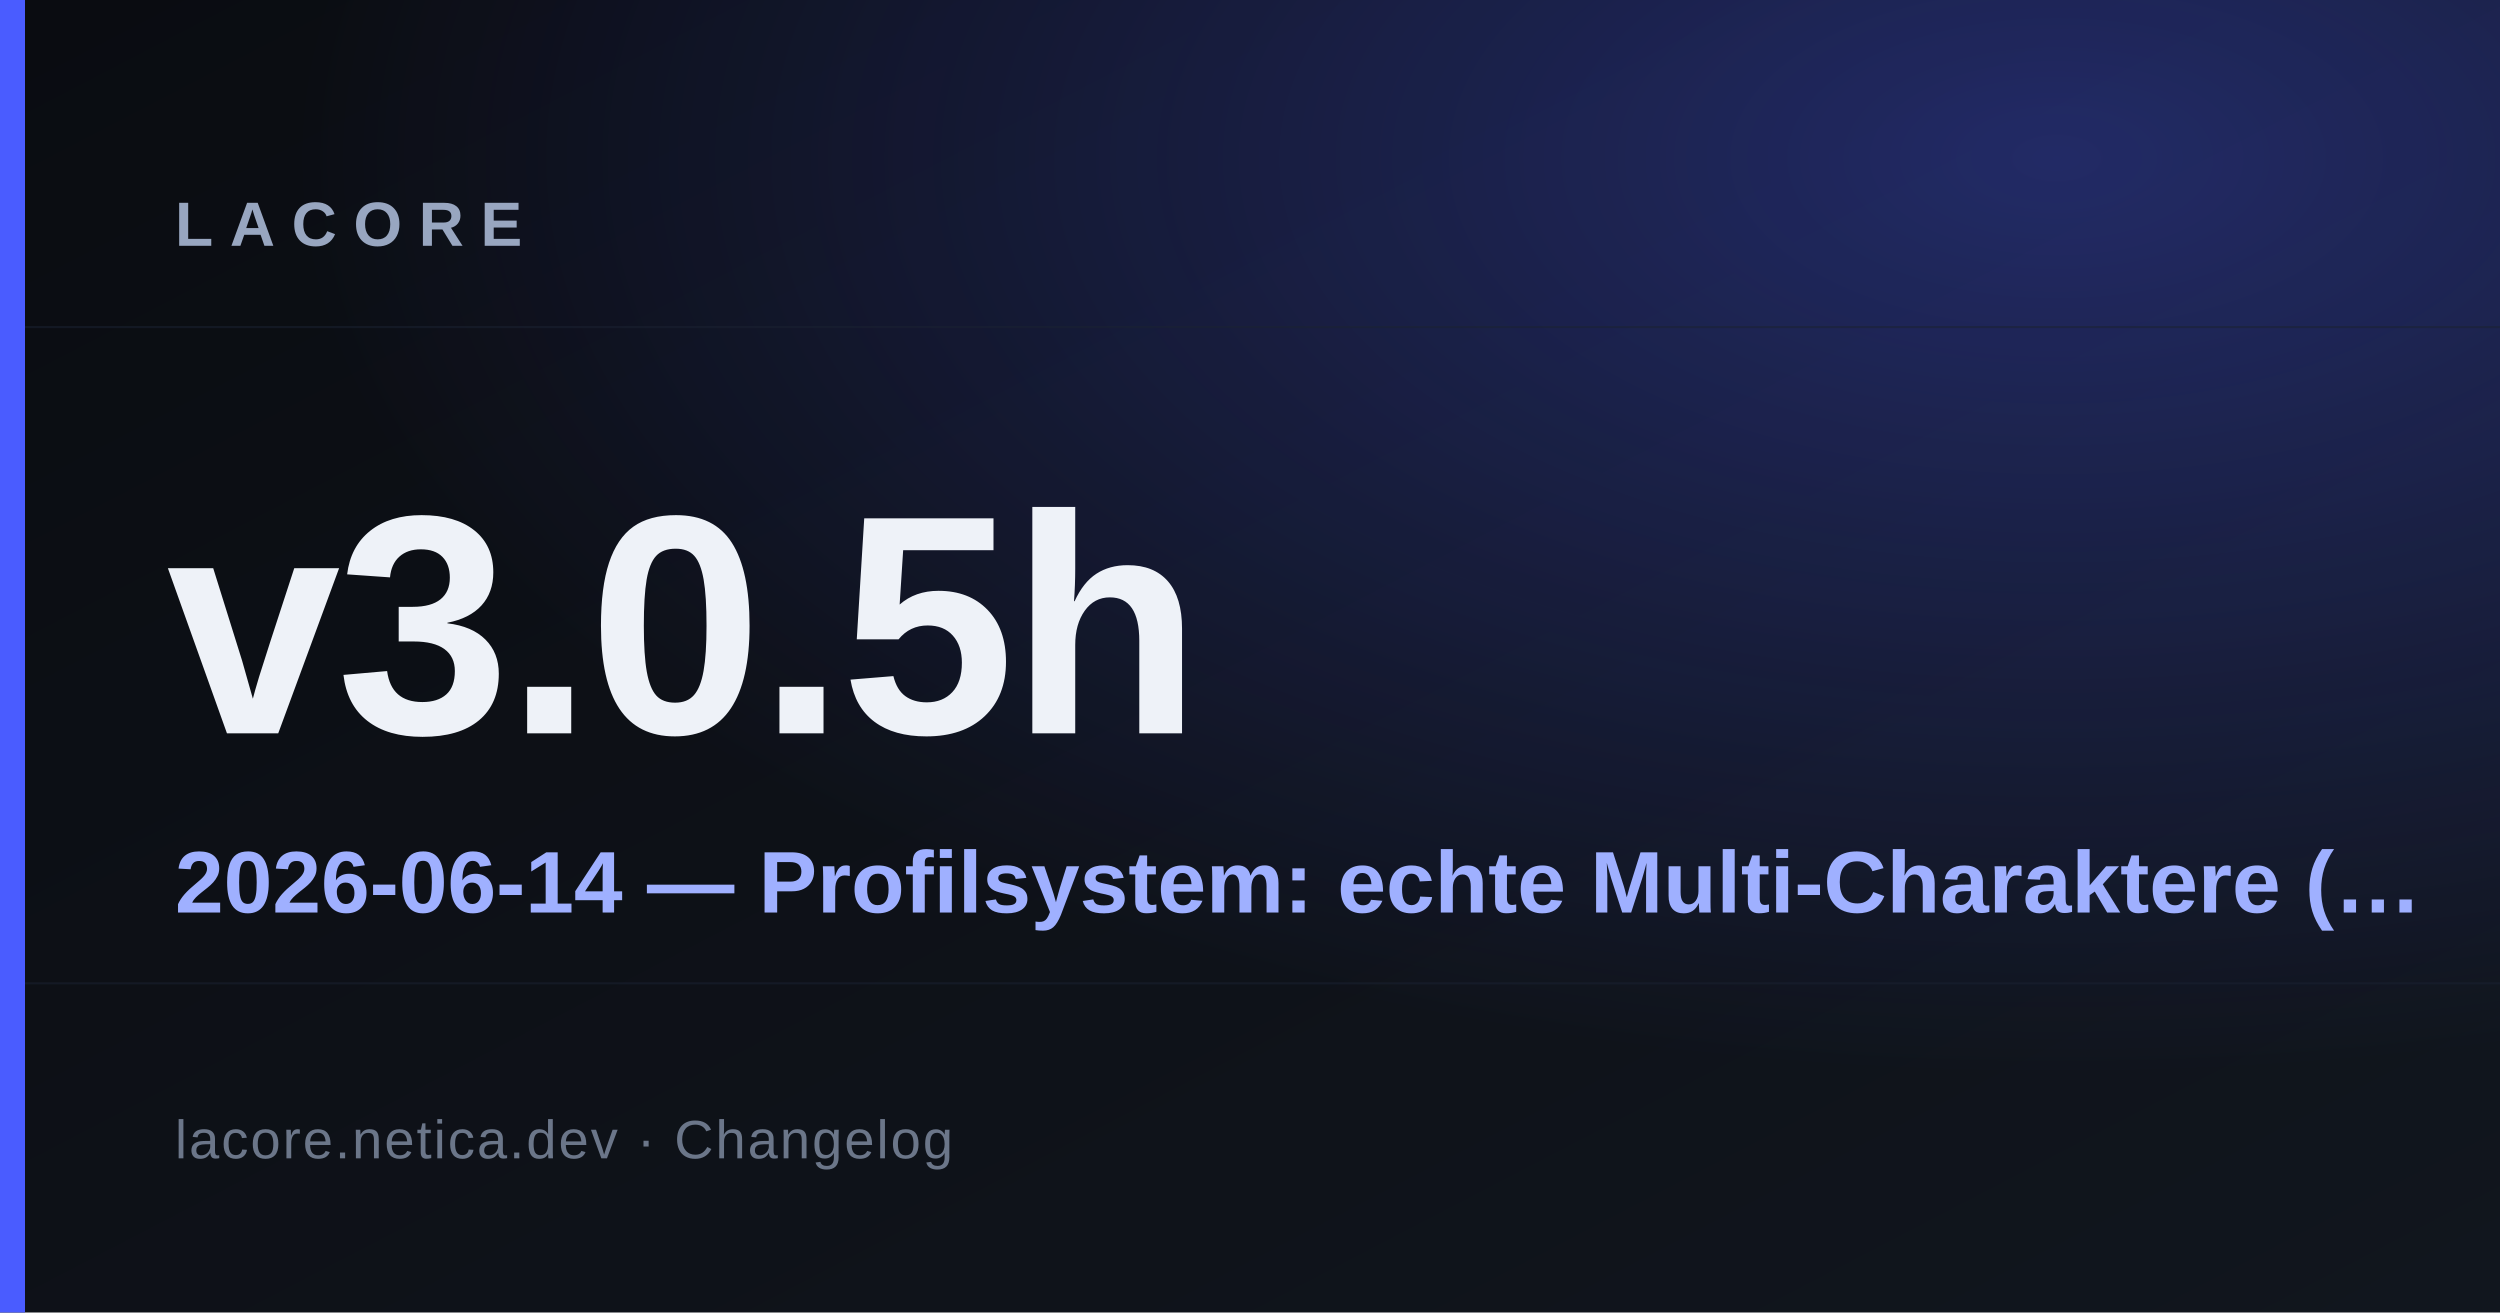
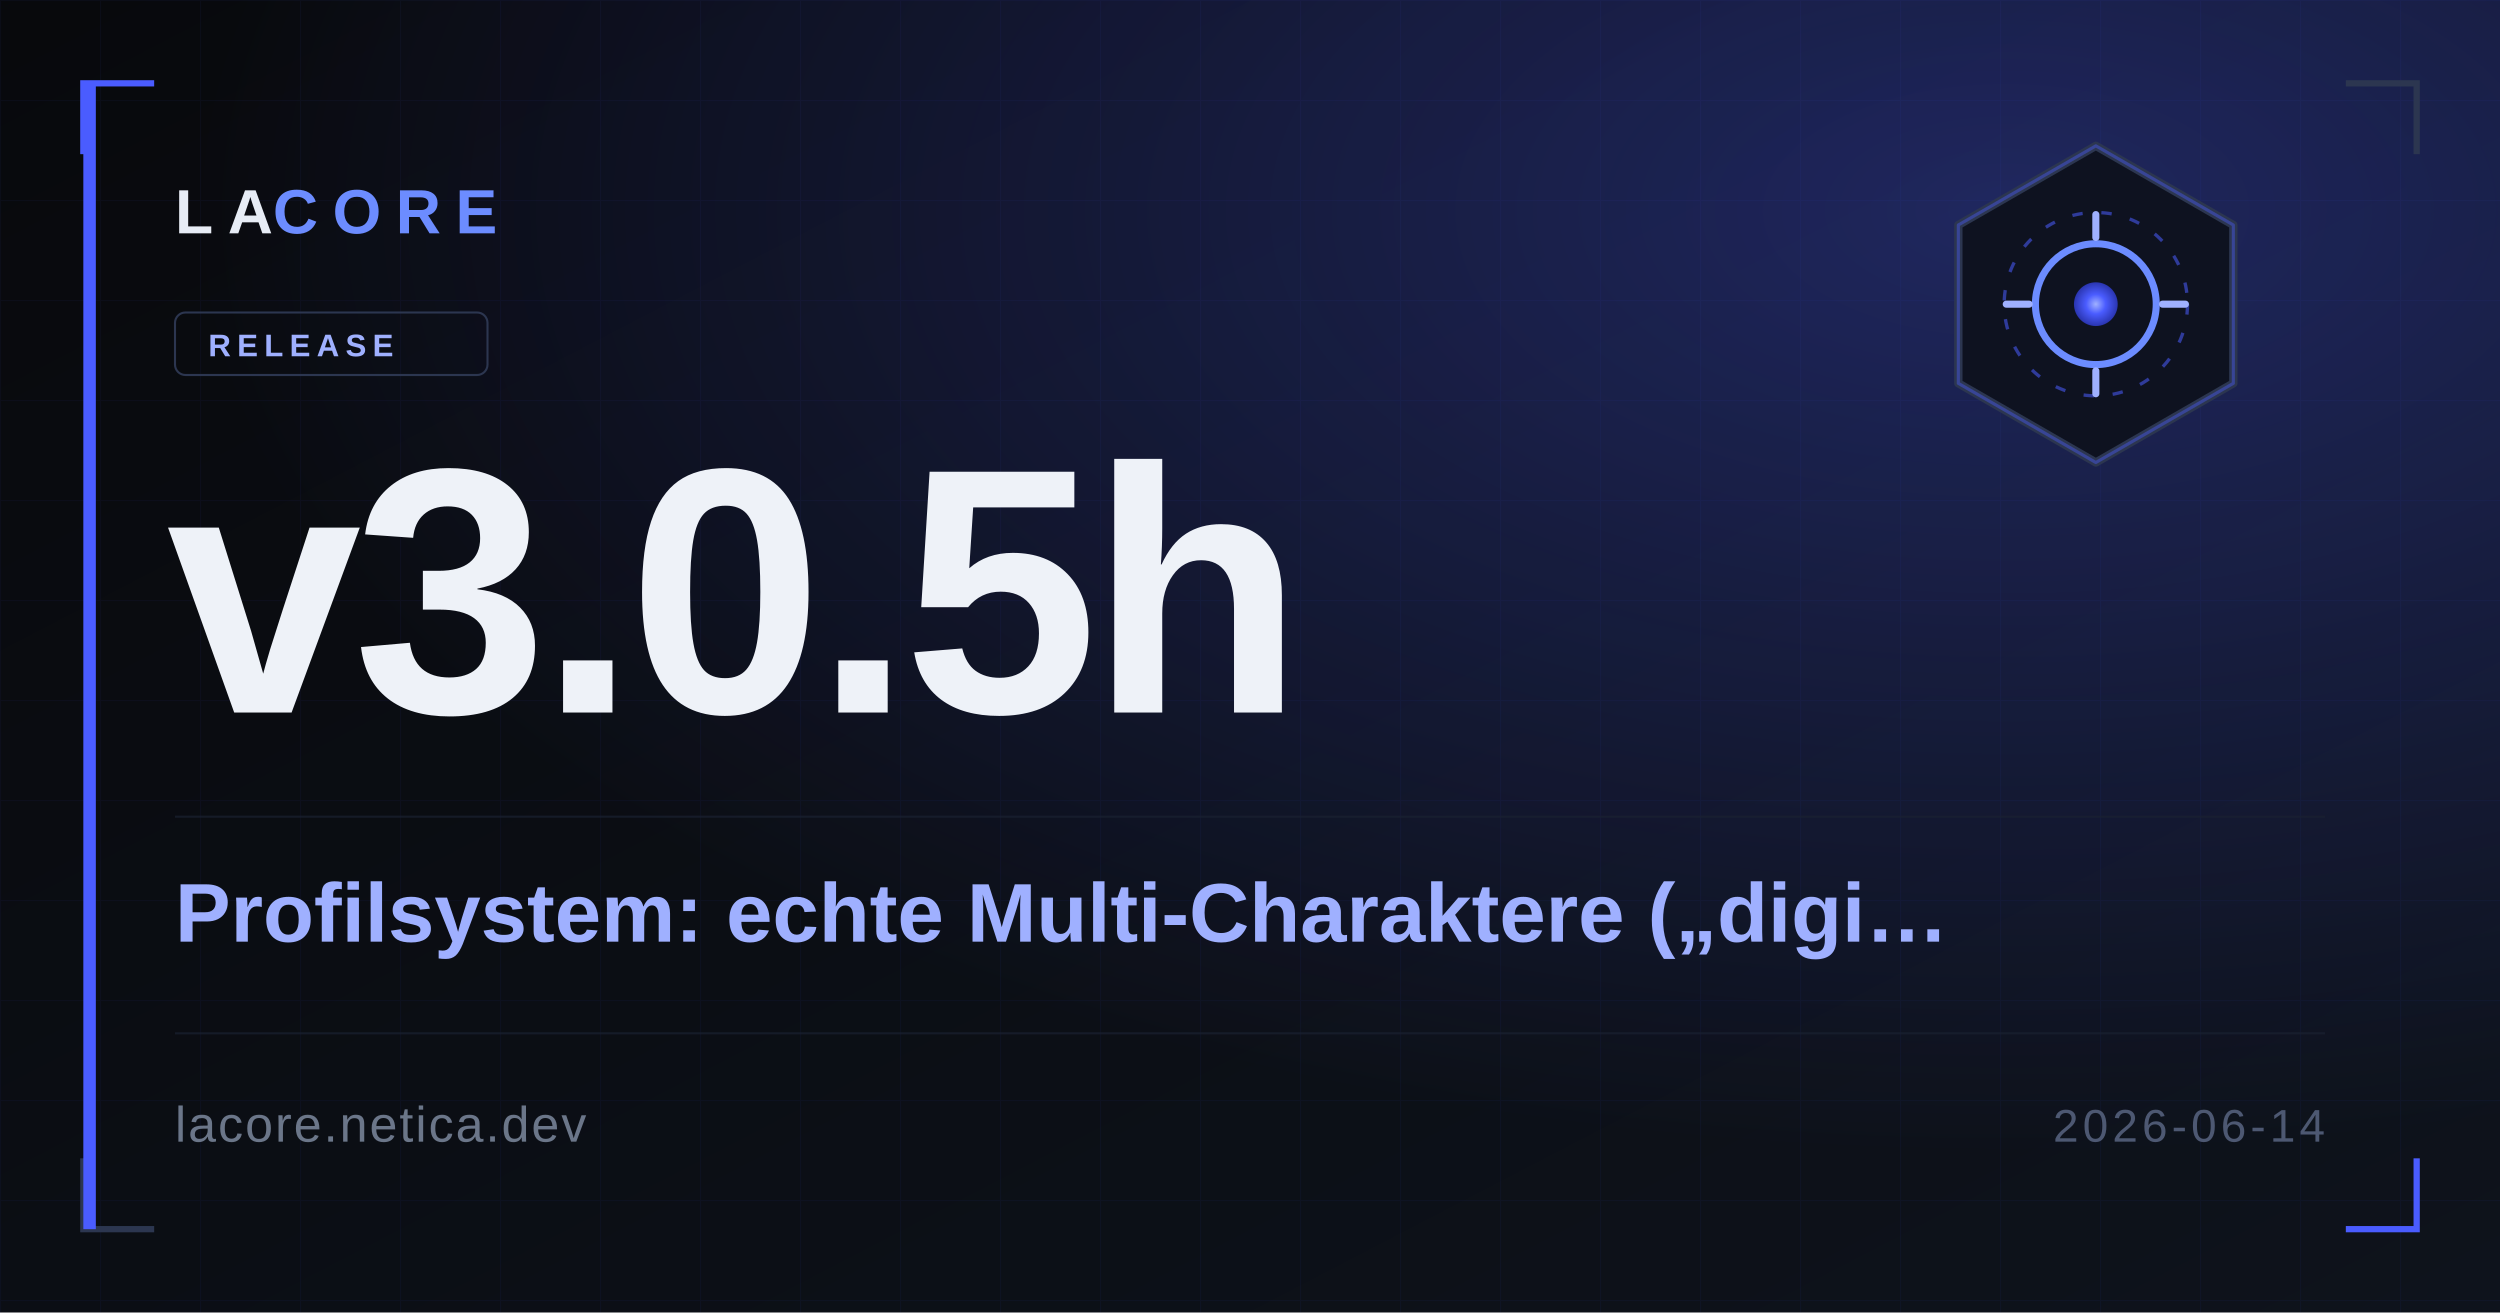
- <svg xmlns="http://www.w3.org/2000/svg" viewBox="0 0 1200 630" font-family="Segoe UI, system-ui, -apple-system, Arial, sans-serif">
+ <svg xmlns="http://www.w3.org/2000/svg" viewBox="0 0 1200 630" font-family="'Chakra Petch', 'Segoe UI', system-ui, -apple-system, Arial, sans-serif">
  <defs>
    <linearGradient id="bg" x1="0" y1="0" x2="1" y2="1">
-       <stop offset="0" stop-color="#0a0c11" />
-       <stop offset="1" stop-color="#11161e" />
+       <stop offset="0" stop-color="#08090c" />
+       <stop offset="1" stop-color="#0e131c" />
    </linearGradient>
-     <radialGradient id="glow" cx="0.82" cy="0.12" r="0.7">
-       <stop offset="0" stop-color="#4a5cff" stop-opacity="0.34" />
+     <radialGradient id="glow" cx="0.8" cy="0.16" r="0.72">
+       <stop offset="0" stop-color="#4a5cff" stop-opacity="0.32" />
      <stop offset="1" stop-color="#4a5cff" stop-opacity="0" />
    </radialGradient>
+     <radialGradient id="core" cx="0.5" cy="0.5" r="0.5">
+       <stop offset="0" stop-color="#9fb0ff" />
+       <stop offset="0.45" stop-color="#4a5cff" />
+       <stop offset="1" stop-color="#2a35b0" />
+     </radialGradient>
+     <pattern id="grid" width="48" height="48" patternUnits="userSpaceOnUse">
+       <path d="M48 0H0V48" fill="none" stroke="#4a5cff" stroke-opacity="0.05" stroke-width="1" />
+     </pattern>
  </defs>
  <rect width="1200" height="630" fill="url(#bg)" />
+   <rect width="1200" height="630" fill="url(#grid)" />
  <rect width="1200" height="630" fill="url(#glow)" />
-   <g stroke="#1a2131" stroke-width="1" opacity="0.55">
-     <line x1="0" y1="157" x2="1200" y2="157" />
-     <line x1="0" y1="472" x2="1200" y2="472" />
+   <g stroke="#4a5cff" stroke-width="3" fill="none">
+     <path d="M40 74 V40 H74" />
+     <path d="M1160 556 V590 H1126" />
  </g>
-   <rect x="0" y="0" width="12" height="630" fill="#4a5cff" />
-   <text x="84" y="118" fill="#98a6c0" font-size="30" font-weight="700" letter-spacing="8">LACORE</text>
-   <text x="80" y="352" fill="#eef2f8" font-size="150" font-weight="800" letter-spacing="-2">v3.0.5h</text>
-   <text x="84" y="438" fill="#9fb0ff" font-size="42" font-weight="600">2026-06-14 — Profilsystem: echte Multi-Charaktere (…</text>
-   <text x="84" y="556" fill="#6b7689" font-size="26" font-weight="500" letter-spacing="1">lacore.netica.dev  ·  Changelog</text>
+   <g stroke="#2c3650" stroke-width="3" fill="none">
+     <path d="M1160 74 V40 H1126" />
+     <path d="M40 556 V590 H74" />
+   </g>
+   <rect x="40" y="40" width="6" height="550" fill="#4a5cff" />
+   <g transform="translate(1006 150)">
+     <g transform="translate(-90 -90)">
+       <polygon points="90,10 156,48 156,124 90,162 24,124 24,48" fill="#0e1220" stroke="#2c3650" stroke-width="4" stroke-linejoin="round" />
+       <polygon points="90,10 156,48 156,124 90,162 24,124 24,48" fill="none" stroke="#4a5cff" stroke-width="1.5" stroke-linejoin="round" opacity="0.4" />
+       <circle cx="90" cy="86" r="44" fill="none" stroke="#4a5cff" stroke-width="1.6" stroke-dasharray="5 9" opacity="0.55" />
+       <circle cx="90" cy="86" r="29" fill="none" stroke="#6c8cff" stroke-width="3.4" />
+       <circle cx="90" cy="86" r="10.5" fill="url(#core)" />
+       <g stroke="#9fb0ff" stroke-width="3.4" stroke-linecap="round">
+         <line x1="90" y1="43" x2="90" y2="54" />
+         <line x1="90" y1="118" x2="90" y2="129" />
+         <line x1="47" y1="86" x2="58" y2="86" />
+         <line x1="122" y1="86" x2="133" y2="86" />
+       </g>
+     </g>
+   </g>
+   <g stroke="#1a2131" stroke-width="1" opacity="0.7">
+     <line x1="84" y1="392" x2="1116" y2="392" />
+     <line x1="84" y1="496" x2="1116" y2="496" />
+   </g>
+   <text x="84" y="112" fill="#e7ecf5" font-size="30" font-weight="700" letter-spacing="7">LA<tspan fill="#6c8cff">CORE</tspan>
+   </text>
+   <g>
+     <rect x="84" y="150" width="150" height="30" rx="5" fill="none" stroke="#2c3650" />
+     <text x="100" y="171" fill="#9fb0ff" font-size="15" font-weight="700" letter-spacing="3">RELEASE</text>
+   </g>
+   <text x="80" y="342" fill="#eef2f8" font-size="168" font-weight="700" letter-spacing="-4">v3.0.5h</text>
+   <text x="84" y="452" fill="#9fb0ff" font-size="40" font-weight="600">Profilsystem: echte Multi-Charaktere („digi…</text>
+   <text x="84" y="548" fill="#6b7689" font-size="24" font-weight="500" letter-spacing="1">lacore.netica.dev</text>
+   <text x="1116" y="548" fill="#4d5872" font-size="22" font-weight="500" letter-spacing="2" text-anchor="end">2026-06-14</text>
</svg>
